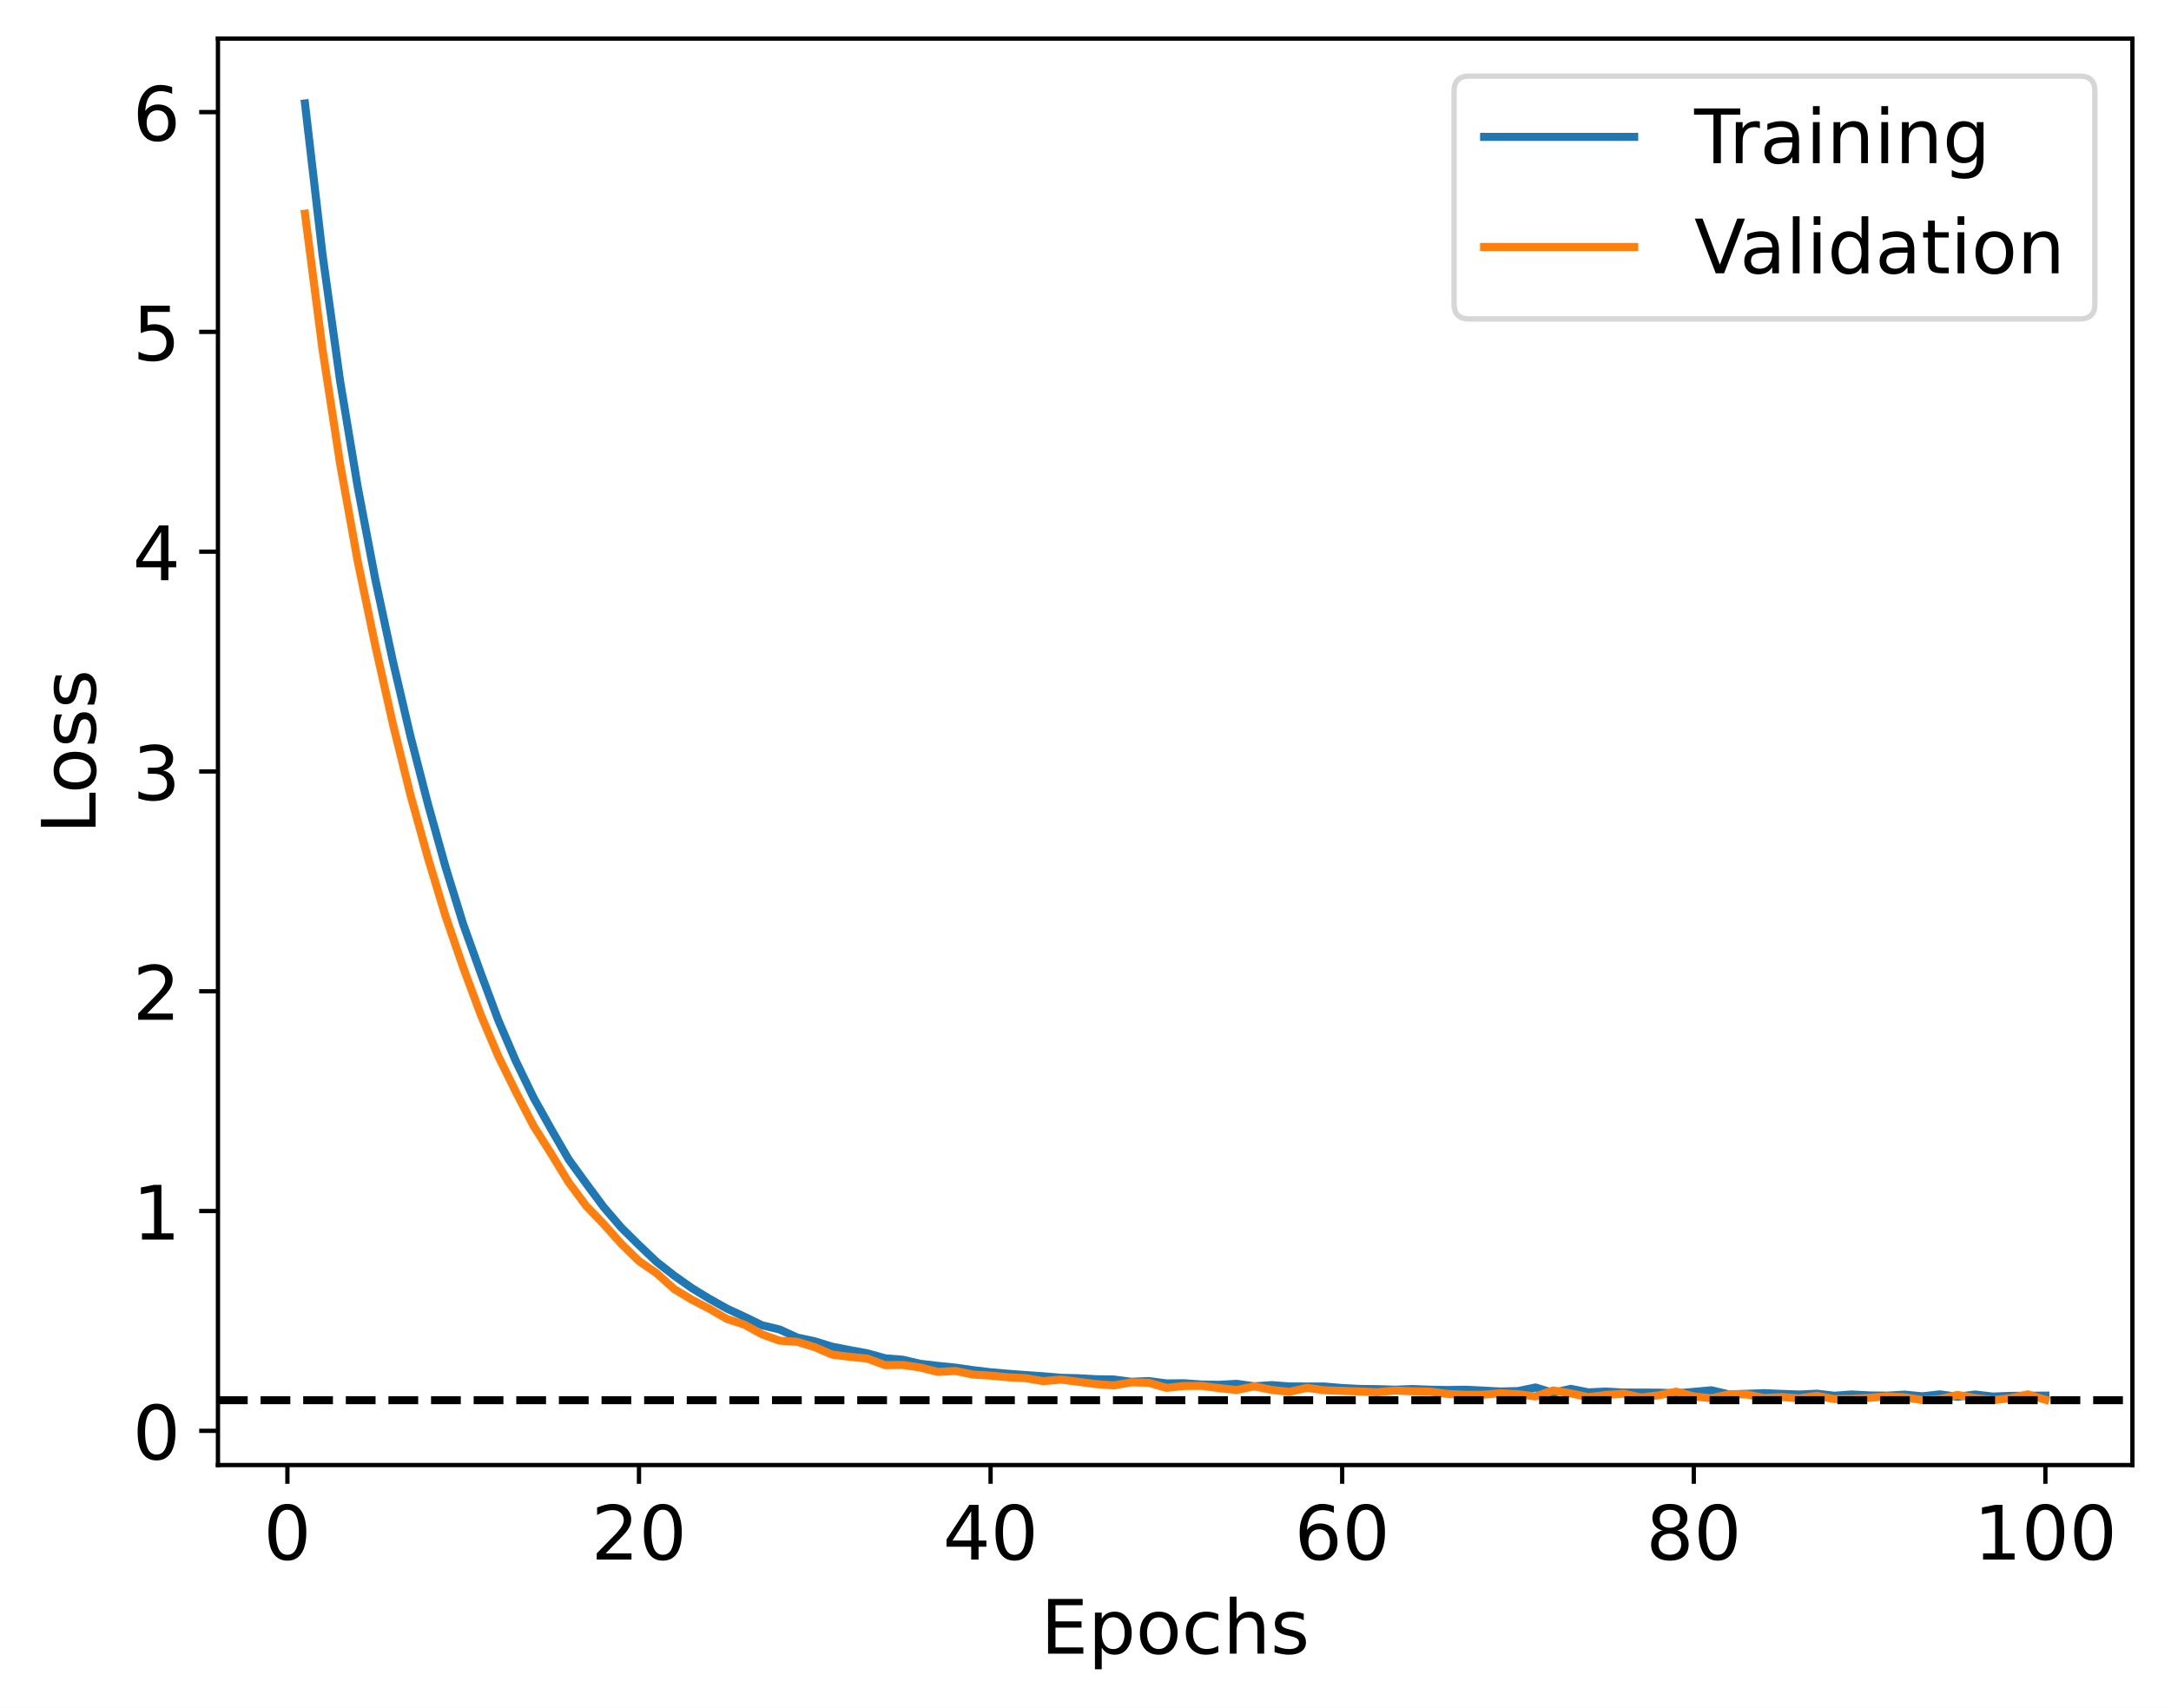
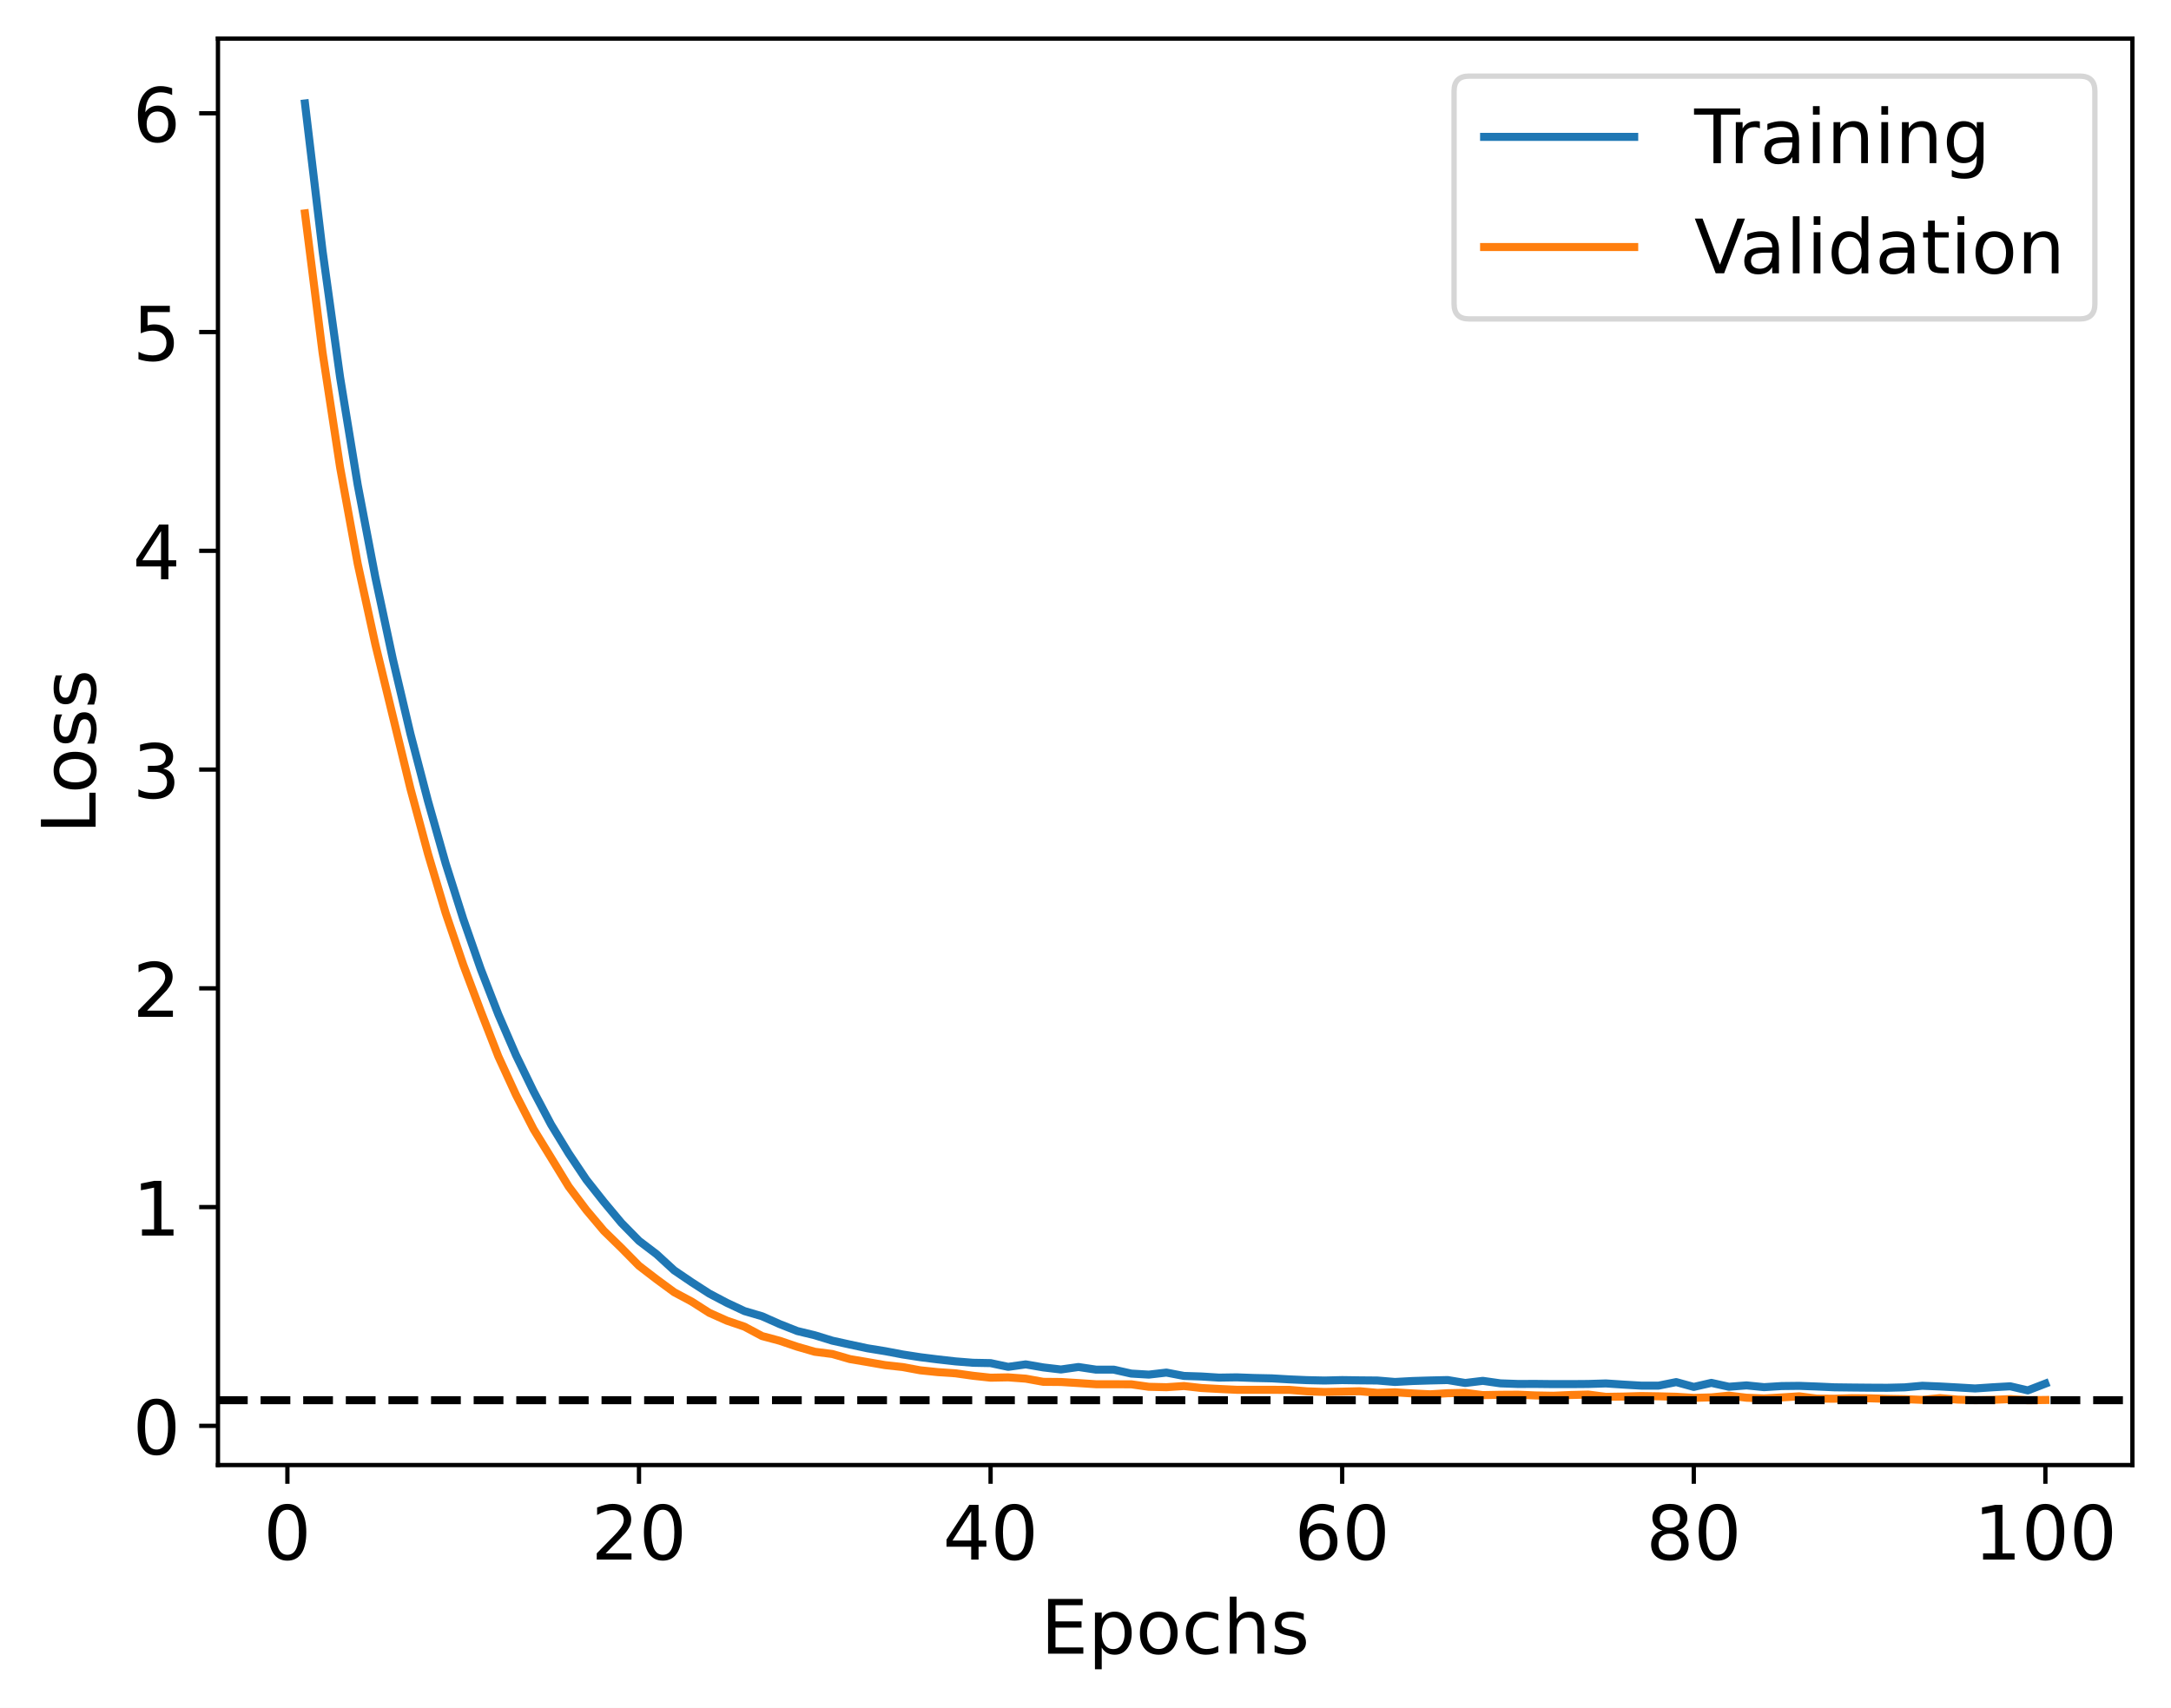
<svg xmlns="http://www.w3.org/2000/svg" xmlns:xlink="http://www.w3.org/1999/xlink" width="404.977pt" height="318.611pt" viewBox="0 0 404.977 318.611" version="1.1">
  <defs>
    <style type="text/css">*{stroke-linejoin: round; stroke-linecap: butt}</style>
  </defs>
  <g id="figure_1">
    <g id="patch_1">
      <path d="M 0 318.611  L 404.977 318.611  L 404.977 0  L 0 0  z " style="fill: #ffffff" />
    </g>
    <g id="axes_1">
      <g id="patch_2">
        <path d="M 40.657 273.312  L 397.777 273.312  L 397.777 7.2  L 40.657 7.2  z " style="fill: #ffffff" />
      </g>
      <g id="matplotlib.axis_1">
        <g id="xtick_1">
          <g id="line2d_1">
            <defs>
-               <path id="m1211d227b6" d="M 0 0  L 0 3.5  " style="stroke: #000000; stroke-width: 0.8" />
-             </defs>
-             <g>
-               <use xlink:href="#m1211d227b6" x="53.61" y="273.312" style="stroke: #000000; stroke-width: 0.8" />
+               <path id="m333c4fe275" d="M 0 0  L 0 3.5  " style="stroke: #000000; stroke-width: 0.8" />
+             </defs>
+             <g>
+               <use xlink:href="#m333c4fe275" x="53.61" y="273.312" style="stroke: #000000; stroke-width: 0.8" />
            </g>
          </g>
          <g id="text_1">
            <g transform="translate(49.15651 290.9498) scale(0.14 -0.14)">
              <defs>
                <path id="DejaVuSans-30" d="M 2034 4250  Q 1547 4250 1301 3770  Q 1056 3291 1056 2328  Q 1056 1369 1301 889  Q 1547 409 2034 409  Q 2525 409 2770 889  Q 3016 1369 3016 2328  Q 3016 3291 2770 3770  Q 2525 4250 2034 4250  z M 2034 4750  Q 2819 4750 3233 4129  Q 3647 3509 3647 2328  Q 3647 1150 3233 529  Q 2819 -91 2034 -91  Q 1250 -91 836 529  Q 422 1150 422 2328  Q 422 3509 836 4129  Q 1250 4750 2034 4750  z " transform="scale(0.015625)" />
              </defs>
              <use xlink:href="#DejaVuSans-30" />
            </g>
          </g>
        </g>
        <g id="xtick_2">
          <g id="line2d_2">
            <g>
-               <use xlink:href="#m1211d227b6" x="119.197" y="273.312" style="stroke: #000000; stroke-width: 0.8" />
+               <use xlink:href="#m333c4fe275" x="119.197" y="273.312" style="stroke: #000000; stroke-width: 0.8" />
            </g>
          </g>
          <g id="text_2">
            <g transform="translate(110.2895 290.9498) scale(0.14 -0.14)">
              <defs>
                <path id="DejaVuSans-32" d="M 1228 531  L 3431 531  L 3431 0  L 469 0  L 469 531  Q 828 903 1448 1529  Q 2069 2156 2228 2338  Q 2531 2678 2651 2914  Q 2772 3150 2772 3378  Q 2772 3750 2511 3984  Q 2250 4219 1831 4219  Q 1534 4219 1204 4116  Q 875 4013 500 3803  L 500 4441  Q 881 4594 1212 4672  Q 1544 4750 1819 4750  Q 2544 4750 2975 4387  Q 3406 4025 3406 3419  Q 3406 3131 3298 2873  Q 3191 2616 2906 2266  Q 2828 2175 2409 1742  Q 1991 1309 1228 531  z " transform="scale(0.015625)" />
              </defs>
              <use xlink:href="#DejaVuSans-32" />
              <use xlink:href="#DejaVuSans-30" x="63.623" />
            </g>
          </g>
        </g>
        <g id="xtick_3">
          <g id="line2d_3">
            <g>
-               <use xlink:href="#m1211d227b6" x="184.784" y="273.312" style="stroke: #000000; stroke-width: 0.8" />
+               <use xlink:href="#m333c4fe275" x="184.784" y="273.312" style="stroke: #000000; stroke-width: 0.8" />
            </g>
          </g>
          <g id="text_3">
            <g transform="translate(175.8763 290.9498) scale(0.14 -0.14)">
              <defs>
                <path id="DejaVuSans-34" d="M 2419 4116  L 825 1625  L 2419 1625  L 2419 4116  z M 2253 4666  L 3047 4666  L 3047 1625  L 3713 1625  L 3713 1100  L 3047 1100  L 3047 0  L 2419 0  L 2419 1100  L 313 1100  L 313 1709  L 2253 4666  z " transform="scale(0.015625)" />
              </defs>
              <use xlink:href="#DejaVuSans-34" />
              <use xlink:href="#DejaVuSans-30" x="63.623" />
            </g>
          </g>
        </g>
        <g id="xtick_4">
          <g id="line2d_4">
            <g>
-               <use xlink:href="#m1211d227b6" x="250.371" y="273.312" style="stroke: #000000; stroke-width: 0.8" />
+               <use xlink:href="#m333c4fe275" x="250.371" y="273.312" style="stroke: #000000; stroke-width: 0.8" />
            </g>
          </g>
          <g id="text_4">
            <g transform="translate(241.4631 290.9498) scale(0.14 -0.14)">
              <defs>
                <path id="DejaVuSans-36" d="M 2113 2584  Q 1688 2584 1439 2293  Q 1191 2003 1191 1497  Q 1191 994 1439 701  Q 1688 409 2113 409  Q 2538 409 2786 701  Q 3034 994 3034 1497  Q 3034 2003 2786 2293  Q 2538 2584 2113 2584  z M 3366 4563  L 3366 3988  Q 3128 4100 2886 4159  Q 2644 4219 2406 4219  Q 1781 4219 1451 3797  Q 1122 3375 1075 2522  Q 1259 2794 1537 2939  Q 1816 3084 2150 3084  Q 2853 3084 3261 2657  Q 3669 2231 3669 1497  Q 3669 778 3244 343  Q 2819 -91 2113 -91  Q 1303 -91 875 529  Q 447 1150 447 2328  Q 447 3434 972 4092  Q 1497 4750 2381 4750  Q 2619 4750 2861 4703  Q 3103 4656 3366 4563  z " transform="scale(0.015625)" />
              </defs>
              <use xlink:href="#DejaVuSans-36" />
              <use xlink:href="#DejaVuSans-30" x="63.623" />
            </g>
          </g>
        </g>
        <g id="xtick_5">
          <g id="line2d_5">
            <g>
-               <use xlink:href="#m1211d227b6" x="315.957" y="273.312" style="stroke: #000000; stroke-width: 0.8" />
+               <use xlink:href="#m333c4fe275" x="315.957" y="273.312" style="stroke: #000000; stroke-width: 0.8" />
            </g>
          </g>
          <g id="text_5">
            <g transform="translate(307.0499 290.9498) scale(0.14 -0.14)">
              <defs>
                <path id="DejaVuSans-38" d="M 2034 2216  Q 1584 2216 1326 1975  Q 1069 1734 1069 1313  Q 1069 891 1326 650  Q 1584 409 2034 409  Q 2484 409 2743 651  Q 3003 894 3003 1313  Q 3003 1734 2745 1975  Q 2488 2216 2034 2216  z M 1403 2484  Q 997 2584 770 2862  Q 544 3141 544 3541  Q 544 4100 942 4425  Q 1341 4750 2034 4750  Q 2731 4750 3128 4425  Q 3525 4100 3525 3541  Q 3525 3141 3298 2862  Q 3072 2584 2669 2484  Q 3125 2378 3379 2068  Q 3634 1759 3634 1313  Q 3634 634 3220 271  Q 2806 -91 2034 -91  Q 1263 -91 848 271  Q 434 634 434 1313  Q 434 1759 690 2068  Q 947 2378 1403 2484  z M 1172 3481  Q 1172 3119 1398 2916  Q 1625 2713 2034 2713  Q 2441 2713 2670 2916  Q 2900 3119 2900 3481  Q 2900 3844 2670 4047  Q 2441 4250 2034 4250  Q 1625 4250 1398 4047  Q 1172 3844 1172 3481  z " transform="scale(0.015625)" />
              </defs>
              <use xlink:href="#DejaVuSans-38" />
              <use xlink:href="#DejaVuSans-30" x="63.623" />
            </g>
          </g>
        </g>
        <g id="xtick_6">
          <g id="line2d_6">
            <g>
-               <use xlink:href="#m1211d227b6" x="381.544" y="273.312" style="stroke: #000000; stroke-width: 0.8" />
+               <use xlink:href="#m333c4fe275" x="381.544" y="273.312" style="stroke: #000000; stroke-width: 0.8" />
            </g>
          </g>
          <g id="text_6">
            <g transform="translate(368.1829 290.9498) scale(0.14 -0.14)">
              <defs>
                <path id="DejaVuSans-31" d="M 794 531  L 1825 531  L 1825 4091  L 703 3866  L 703 4441  L 1819 4666  L 2450 4666  L 2450 531  L 3481 531  L 3481 0  L 794 0  L 794 531  z " transform="scale(0.015625)" />
              </defs>
              <use xlink:href="#DejaVuSans-31" />
              <use xlink:href="#DejaVuSans-30" x="63.623" />
              <use xlink:href="#DejaVuSans-30" x="127.246" />
            </g>
          </g>
        </g>
        <g id="text_7">
          <g transform="translate(194.135 308.4992) scale(0.14 -0.14)">
            <defs>
              <path id="DejaVuSans-45" d="M 628 4666  L 3578 4666  L 3578 4134  L 1259 4134  L 1259 2753  L 3481 2753  L 3481 2222  L 1259 2222  L 1259 531  L 3634 531  L 3634 0  L 628 0  L 628 4666  z " transform="scale(0.015625)" />
              <path id="DejaVuSans-70" d="M 1159 525  L 1159 -1331  L 581 -1331  L 581 3500  L 1159 3500  L 1159 2969  Q 1341 3281 1617 3432  Q 1894 3584 2278 3584  Q 2916 3584 3314 3078  Q 3713 2572 3713 1747  Q 3713 922 3314 415  Q 2916 -91 2278 -91  Q 1894 -91 1617 61  Q 1341 213 1159 525  z M 3116 1747  Q 3116 2381 2855 2742  Q 2594 3103 2138 3103  Q 1681 3103 1420 2742  Q 1159 2381 1159 1747  Q 1159 1113 1420 752  Q 1681 391 2138 391  Q 2594 391 2855 752  Q 3116 1113 3116 1747  z " transform="scale(0.015625)" />
              <path id="DejaVuSans-6f" d="M 1959 3097  Q 1497 3097 1228 2736  Q 959 2375 959 1747  Q 959 1119 1226 758  Q 1494 397 1959 397  Q 2419 397 2687 759  Q 2956 1122 2956 1747  Q 2956 2369 2687 2733  Q 2419 3097 1959 3097  z M 1959 3584  Q 2709 3584 3137 3096  Q 3566 2609 3566 1747  Q 3566 888 3137 398  Q 2709 -91 1959 -91  Q 1206 -91 779 398  Q 353 888 353 1747  Q 353 2609 779 3096  Q 1206 3584 1959 3584  z " transform="scale(0.015625)" />
              <path id="DejaVuSans-63" d="M 3122 3366  L 3122 2828  Q 2878 2963 2633 3030  Q 2388 3097 2138 3097  Q 1578 3097 1268 2742  Q 959 2388 959 1747  Q 959 1106 1268 751  Q 1578 397 2138 397  Q 2388 397 2633 464  Q 2878 531 3122 666  L 3122 134  Q 2881 22 2623 -34  Q 2366 -91 2075 -91  Q 1284 -91 818 406  Q 353 903 353 1747  Q 353 2603 823 3093  Q 1294 3584 2113 3584  Q 2378 3584 2631 3529  Q 2884 3475 3122 3366  z " transform="scale(0.015625)" />
              <path id="DejaVuSans-68" d="M 3513 2113  L 3513 0  L 2938 0  L 2938 2094  Q 2938 2591 2744 2837  Q 2550 3084 2163 3084  Q 1697 3084 1428 2787  Q 1159 2491 1159 1978  L 1159 0  L 581 0  L 581 4863  L 1159 4863  L 1159 2956  Q 1366 3272 1645 3428  Q 1925 3584 2291 3584  Q 2894 3584 3203 3211  Q 3513 2838 3513 2113  z " transform="scale(0.015625)" />
              <path id="DejaVuSans-73" d="M 2834 3397  L 2834 2853  Q 2591 2978 2328 3040  Q 2066 3103 1784 3103  Q 1356 3103 1142 2972  Q 928 2841 928 2578  Q 928 2378 1081 2264  Q 1234 2150 1697 2047  L 1894 2003  Q 2506 1872 2764 1633  Q 3022 1394 3022 966  Q 3022 478 2636 193  Q 2250 -91 1575 -91  Q 1294 -91 989 -36  Q 684 19 347 128  L 347 722  Q 666 556 975 473  Q 1284 391 1588 391  Q 1994 391 2212 530  Q 2431 669 2431 922  Q 2431 1156 2273 1281  Q 2116 1406 1581 1522  L 1381 1569  Q 847 1681 609 1914  Q 372 2147 372 2553  Q 372 3047 722 3315  Q 1072 3584 1716 3584  Q 2034 3584 2315 3537  Q 2597 3491 2834 3397  z " transform="scale(0.015625)" />
            </defs>
            <use xlink:href="#DejaVuSans-45" />
            <use xlink:href="#DejaVuSans-70" x="63.184" />
            <use xlink:href="#DejaVuSans-6f" x="126.66" />
            <use xlink:href="#DejaVuSans-63" x="187.842" />
            <use xlink:href="#DejaVuSans-68" x="242.822" />
            <use xlink:href="#DejaVuSans-73" x="306.201" />
          </g>
        </g>
      </g>
      <g id="matplotlib.axis_2">
        <g id="ytick_1">
          <g id="line2d_7">
            <defs>
-               <path id="m5704a58a2a" d="M 0 0  L -3.5 0  " style="stroke: #000000; stroke-width: 0.8" />
-             </defs>
-             <g>
-               <use xlink:href="#m5704a58a2a" x="40.657" y="266.931" style="stroke: #000000; stroke-width: 0.8" />
+               <path id="mefab76503d" d="M 0 0  L -3.5 0  " style="stroke: #000000; stroke-width: 0.8" />
+             </defs>
+             <g>
+               <use xlink:href="#mefab76503d" x="40.657" y="265.997" style="stroke: #000000; stroke-width: 0.8" />
            </g>
          </g>
          <g id="text_8">
-             <g transform="translate(24.74938 272.2498) scale(0.14 -0.14)">
+             <g transform="translate(24.74938 271.3163) scale(0.14 -0.14)">
              <use xlink:href="#DejaVuSans-30" />
            </g>
          </g>
        </g>
        <g id="ytick_2">
          <g id="line2d_8">
            <g>
-               <use xlink:href="#m5704a58a2a" x="40.657" y="225.928" style="stroke: #000000; stroke-width: 0.8" />
+               <use xlink:href="#mefab76503d" x="40.657" y="225.187" style="stroke: #000000; stroke-width: 0.8" />
            </g>
          </g>
          <g id="text_9">
-             <g transform="translate(24.74938 231.2467) scale(0.14 -0.14)">
+             <g transform="translate(24.74938 230.5058) scale(0.14 -0.14)">
              <use xlink:href="#DejaVuSans-31" />
            </g>
          </g>
        </g>
        <g id="ytick_3">
          <g id="line2d_9">
            <g>
-               <use xlink:href="#m5704a58a2a" x="40.657" y="184.925" style="stroke: #000000; stroke-width: 0.8" />
+               <use xlink:href="#mefab76503d" x="40.657" y="184.376" style="stroke: #000000; stroke-width: 0.8" />
            </g>
          </g>
          <g id="text_10">
-             <g transform="translate(24.74938 190.2437) scale(0.14 -0.14)">
+             <g transform="translate(24.74938 189.6953) scale(0.14 -0.14)">
              <use xlink:href="#DejaVuSans-32" />
            </g>
          </g>
        </g>
        <g id="ytick_4">
          <g id="line2d_10">
            <g>
-               <use xlink:href="#m5704a58a2a" x="40.657" y="143.922" style="stroke: #000000; stroke-width: 0.8" />
+               <use xlink:href="#mefab76503d" x="40.657" y="143.566" style="stroke: #000000; stroke-width: 0.8" />
            </g>
          </g>
          <g id="text_11">
-             <g transform="translate(24.74938 149.2406) scale(0.14 -0.14)">
+             <g transform="translate(24.74938 148.8848) scale(0.14 -0.14)">
              <defs>
                <path id="DejaVuSans-33" d="M 2597 2516  Q 3050 2419 3304 2112  Q 3559 1806 3559 1356  Q 3559 666 3084 287  Q 2609 -91 1734 -91  Q 1441 -91 1130 -33  Q 819 25 488 141  L 488 750  Q 750 597 1062 519  Q 1375 441 1716 441  Q 2309 441 2620 675  Q 2931 909 2931 1356  Q 2931 1769 2642 2001  Q 2353 2234 1838 2234  L 1294 2234  L 1294 2753  L 1863 2753  Q 2328 2753 2575 2939  Q 2822 3125 2822 3475  Q 2822 3834 2567 4026  Q 2313 4219 1838 4219  Q 1578 4219 1281 4162  Q 984 4106 628 3988  L 628 4550  Q 988 4650 1302 4700  Q 1616 4750 1894 4750  Q 2613 4750 3031 4423  Q 3450 4097 3450 3541  Q 3450 3153 3228 2886  Q 3006 2619 2597 2516  z " transform="scale(0.015625)" />
              </defs>
              <use xlink:href="#DejaVuSans-33" />
            </g>
          </g>
        </g>
        <g id="ytick_5">
          <g id="line2d_11">
            <g>
-               <use xlink:href="#m5704a58a2a" x="40.657" y="102.919" style="stroke: #000000; stroke-width: 0.8" />
+               <use xlink:href="#mefab76503d" x="40.657" y="102.755" style="stroke: #000000; stroke-width: 0.8" />
            </g>
          </g>
          <g id="text_12">
-             <g transform="translate(24.74938 108.2376) scale(0.14 -0.14)">
+             <g transform="translate(24.74938 108.0743) scale(0.14 -0.14)">
              <use xlink:href="#DejaVuSans-34" />
            </g>
          </g>
        </g>
        <g id="ytick_6">
          <g id="line2d_12">
            <g>
-               <use xlink:href="#m5704a58a2a" x="40.657" y="61.916" style="stroke: #000000; stroke-width: 0.8" />
+               <use xlink:href="#mefab76503d" x="40.657" y="61.945" style="stroke: #000000; stroke-width: 0.8" />
            </g>
          </g>
          <g id="text_13">
-             <g transform="translate(24.74938 67.23452) scale(0.14 -0.14)">
+             <g transform="translate(24.74938 67.2638) scale(0.14 -0.14)">
              <defs>
                <path id="DejaVuSans-35" d="M 691 4666  L 3169 4666  L 3169 4134  L 1269 4134  L 1269 2991  Q 1406 3038 1543 3061  Q 1681 3084 1819 3084  Q 2600 3084 3056 2656  Q 3513 2228 3513 1497  Q 3513 744 3044 326  Q 2575 -91 1722 -91  Q 1428 -91 1123 -41  Q 819 9 494 109  L 494 744  Q 775 591 1075 516  Q 1375 441 1709 441  Q 2250 441 2565 725  Q 2881 1009 2881 1497  Q 2881 1984 2565 2268  Q 2250 2553 1709 2553  Q 1456 2553 1204 2497  Q 953 2441 691 2322  L 691 4666  z " transform="scale(0.015625)" />
              </defs>
              <use xlink:href="#DejaVuSans-35" />
            </g>
          </g>
        </g>
        <g id="ytick_7">
          <g id="line2d_13">
            <g>
-               <use xlink:href="#m5704a58a2a" x="40.657" y="20.913" style="stroke: #000000; stroke-width: 0.8" />
+               <use xlink:href="#mefab76503d" x="40.657" y="21.134" style="stroke: #000000; stroke-width: 0.8" />
            </g>
          </g>
          <g id="text_14">
-             <g transform="translate(24.74938 26.23147) scale(0.14 -0.14)">
+             <g transform="translate(24.74938 26.45331) scale(0.14 -0.14)">
              <use xlink:href="#DejaVuSans-36" />
            </g>
          </g>
        </g>
        <g id="text_15">
          <g transform="translate(17.83781 155.6101) rotate(-90) scale(0.14 -0.14)">
            <defs>
              <path id="DejaVuSans-4c" d="M 628 4666  L 1259 4666  L 1259 531  L 3531 531  L 3531 0  L 628 0  L 628 4666  z " transform="scale(0.015625)" />
            </defs>
            <use xlink:href="#DejaVuSans-4c" />
            <use xlink:href="#DejaVuSans-6f" x="53.963" />
            <use xlink:href="#DejaVuSans-73" x="115.145" />
            <use xlink:href="#DejaVuSans-73" x="167.244" />
          </g>
        </g>
      </g>
      <g id="line2d_14">
-         <path d="M 56.89 19.296  L 60.169 47.541  L 63.448 71.097  L 66.728 90.843  L 70.007 108.069  L 73.286 123.344  L 76.566 137.34  L 79.845 150.041  L 83.124 161.791  L 86.404 172.403  L 89.683 181.545  L 92.962 190.352  L 96.242 197.985  L 99.521 204.753  L 102.8 210.621  L 106.08 216.294  L 109.359 220.807  L 112.638 225.22  L 115.918 229.04  L 119.197 232.277  L 122.476 235.398  L 125.756 237.969  L 129.035 240.288  L 132.314 242.288  L 135.594 244.124  L 138.873 245.643  L 142.152 247.238  L 145.432 248.026  L 148.711 249.523  L 151.99 250.229  L 155.27 251.235  L 158.549 251.875  L 161.828 252.478  L 165.108 253.394  L 168.387 253.661  L 171.666 254.421  L 174.946 254.809  L 178.225 255.136  L 181.504 255.606  L 184.784 256.001  L 188.063 256.281  L 191.342 256.523  L 194.622 256.751  L 197.901 257.036  L 201.181 257.115  L 204.46 257.303  L 207.739 257.349  L 211.019 257.777  L 214.298 257.641  L 217.577 258.081  L 220.857 258.05  L 224.136 258.287  L 227.415 258.344  L 230.695 258.16  L 233.974 258.619  L 237.253 258.398  L 240.533 258.647  L 243.812 258.658  L 247.091 258.663  L 250.371 258.943  L 253.65 259.11  L 256.929 259.148  L 260.209 259.25  L 263.488 259.129  L 266.767 259.255  L 270.047 259.315  L 273.326 259.261  L 276.605 259.417  L 279.885 259.591  L 283.164 259.513  L 286.443 258.841  L 289.723 259.845  L 293.002 259.093  L 296.281 259.755  L 299.561 259.604  L 302.84 259.783  L 306.119 259.795  L 309.399 259.804  L 312.678 259.939  L 315.957 259.662  L 319.237 259.363  L 322.516 260.13  L 325.795 260.019  L 329.075 259.898  L 332.354 260.033  L 335.633 260.155  L 338.913 259.996  L 342.192 260.378  L 345.471 260.143  L 348.751 260.323  L 352.03 260.358  L 355.309 260.17  L 358.589 260.488  L 361.868 260.12  L 365.147 260.576  L 368.427 260.147  L 371.706 260.53  L 374.985 260.407  L 378.265 260.387  L 381.544 260.356  " clip-path="url(#pe4dc1dc773)" style="fill: none; stroke: #1f77b4; stroke-width: 1.5; stroke-linecap: square" />
+         <path d="M 56.89 19.296  L 60.169 46.796  L 63.448 70.441  L 66.728 90.474  L 70.007 107.644  L 73.286 122.995  L 76.566 136.914  L 79.845 149.471  L 83.124 161.053  L 86.404 171.413  L 89.683 180.8  L 92.962 189.249  L 96.242 196.826  L 99.521 203.586  L 102.8 209.796  L 106.08 215.169  L 109.359 220.061  L 112.638 224.211  L 115.918 228.14  L 119.197 231.483  L 122.476 233.975  L 125.756 236.989  L 129.035 239.213  L 132.314 241.325  L 135.594 243.052  L 138.873 244.59  L 142.152 245.554  L 145.432 247.011  L 148.711 248.307  L 151.99 249.1  L 155.27 250.11  L 158.549 250.832  L 161.828 251.533  L 165.108 252.065  L 168.387 252.685  L 171.666 253.193  L 174.946 253.603  L 178.225 253.972  L 181.504 254.234  L 184.784 254.296  L 188.063 254.994  L 191.342 254.531  L 194.622 255.1  L 197.901 255.485  L 201.181 255.022  L 204.46 255.513  L 207.739 255.513  L 211.019 256.248  L 214.298 256.442  L 217.577 256.062  L 220.857 256.687  L 224.136 256.793  L 227.415 257  L 230.695 256.951  L 233.974 257.072  L 237.253 257.141  L 240.533 257.331  L 243.812 257.473  L 247.091 257.544  L 250.371 257.464  L 253.65 257.513  L 256.929 257.541  L 260.209 257.812  L 263.488 257.635  L 266.767 257.533  L 270.047 257.457  L 273.326 258.001  L 276.605 257.604  L 279.885 258.07  L 283.164 258.186  L 286.443 258.176  L 289.723 258.212  L 293.002 258.212  L 296.281 258.187  L 299.561 258.086  L 302.84 258.303  L 306.119 258.495  L 309.399 258.495  L 312.678 257.836  L 315.957 258.736  L 319.237 257.981  L 322.516 258.706  L 325.795 258.452  L 329.075 258.782  L 332.354 258.576  L 335.633 258.539  L 338.913 258.661  L 342.192 258.81  L 345.471 258.85  L 348.751 258.88  L 352.03 258.897  L 355.309 258.817  L 358.589 258.521  L 361.868 258.655  L 365.147 258.835  L 368.427 259.026  L 371.706 258.806  L 374.985 258.621  L 378.265 259.384  L 381.544 258.122  " clip-path="url(#p6f2b691028)" style="fill: none; stroke: #1f77b4; stroke-width: 1.5; stroke-linecap: square" />
      </g>
      <g id="line2d_15">
-         <path d="M 56.89 39.861  L 60.169 65.245  L 63.448 86.547  L 66.728 104.722  L 70.007 120.448  L 73.286 135.05  L 76.566 148.302  L 79.845 160.099  L 83.124 170.947  L 86.404 180.476  L 89.683 189.316  L 92.962 197.068  L 96.242 203.722  L 99.521 210.027  L 102.8 215.21  L 106.08 220.568  L 109.359 224.986  L 112.638 228.392  L 115.918 232.066  L 119.197 235.261  L 122.476 237.518  L 125.756 240.471  L 129.035 242.457  L 132.314 244.151  L 135.594 246.05  L 138.873 247.126  L 142.152 248.931  L 145.432 250.113  L 148.711 250.326  L 151.99 251.328  L 155.27 252.725  L 158.549 253.128  L 161.828 253.457  L 165.108 254.675  L 168.387 254.636  L 171.666 255.12  L 174.946 255.934  L 178.225 255.761  L 181.504 256.435  L 184.784 256.635  L 188.063 256.939  L 191.342 257.108  L 194.622 257.659  L 197.901 257.367  L 201.181 257.781  L 204.46 258.21  L 207.739 258.459  L 211.019 257.885  L 214.298 257.96  L 217.577 258.916  L 220.857 258.566  L 224.136 258.54  L 227.415 258.965  L 230.695 259.312  L 233.974 258.627  L 237.253 259.305  L 240.533 259.652  L 243.812 258.908  L 247.091 259.369  L 250.371 259.475  L 253.65 259.586  L 256.929 259.727  L 260.209 259.411  L 263.488 259.552  L 266.767 259.616  L 270.047 260.047  L 273.326 260.202  L 276.605 260.201  L 279.885 259.913  L 283.164 260.095  L 286.443 260.509  L 289.723 259.394  L 293.002 259.942  L 296.281 260.647  L 299.561 260.245  L 302.84 259.989  L 306.119 260.711  L 309.399 260.303  L 312.678 259.625  L 315.957 260.513  L 319.237 260.853  L 322.516 260.118  L 325.795 260.131  L 329.075 260.805  L 332.354 260.627  L 335.633 260.855  L 338.913 260.398  L 342.192 261.003  L 345.471 260.952  L 348.751 260.765  L 352.03 260.496  L 355.309 260.663  L 358.589 261.198  L 361.868 260.992  L 365.147 260.232  L 368.427 260.797  L 371.706 261.216  L 374.985 260.855  L 378.265 260.121  L 381.544 261.136  " clip-path="url(#pe4dc1dc773)" style="fill: none; stroke: #ff7f0e; stroke-width: 1.5; stroke-linecap: square" />
+         <path d="M 56.89 39.81  L 60.169 65.77  L 63.448 87.223  L 66.728 105.182  L 70.007 120.171  L 73.286 133.656  L 76.566 147.143  L 79.845 159.293  L 83.124 170.305  L 86.404 179.948  L 89.683 188.668  L 92.962 197.087  L 96.242 204.236  L 99.521 210.642  L 102.8 215.985  L 106.08 221.357  L 109.359 225.718  L 112.638 229.612  L 115.918 232.811  L 119.197 236.138  L 122.476 238.656  L 125.756 241.068  L 129.035 242.821  L 132.314 244.914  L 135.594 246.38  L 138.873 247.498  L 142.152 249.248  L 145.432 250.124  L 148.711 251.235  L 151.99 252.179  L 155.27 252.598  L 158.549 253.547  L 161.828 254.101  L 165.108 254.671  L 168.387 255.032  L 171.666 255.64  L 174.946 255.978  L 178.225 256.198  L 181.504 256.657  L 184.784 257.015  L 188.063 256.954  L 191.342 257.196  L 194.622 257.789  L 197.901 257.818  L 201.181 258.02  L 204.46 258.238  L 207.739 258.243  L 211.019 258.249  L 214.298 258.714  L 217.577 258.791  L 220.857 258.574  L 224.136 258.942  L 227.415 259.118  L 230.695 259.273  L 233.974 259.275  L 237.253 259.279  L 240.533 259.29  L 243.812 259.56  L 247.091 259.681  L 250.371 259.62  L 253.65 259.543  L 256.929 259.841  L 260.209 259.743  L 263.488 259.951  L 266.767 260.115  L 270.047 259.909  L 273.326 259.843  L 276.605 260.266  L 279.885 260.203  L 283.164 260.184  L 286.443 260.326  L 289.723 260.385  L 293.002 260.244  L 296.281 260.159  L 299.561 260.59  L 302.84 260.536  L 306.119 260.438  L 309.399 260.49  L 312.678 260.573  L 315.957 260.778  L 319.237 260.688  L 322.516 260.363  L 325.795 260.753  L 329.075 260.878  L 332.354 260.698  L 335.633 260.491  L 338.913 260.921  L 342.192 260.941  L 345.471 260.836  L 348.751 260.862  L 352.03 260.959  L 355.309 261.018  L 358.589 261.155  L 361.868 260.823  L 365.147 261.105  L 368.427 261.202  L 371.706 261.153  L 374.985 261.011  L 378.265 261.216  L 381.544 261.175  " clip-path="url(#p6f2b691028)" style="fill: none; stroke: #ff7f0e; stroke-width: 1.5; stroke-linecap: square" />
      </g>
      <g id="line2d_16">
-         <path d="M 40.657 261.216  L 397.777 261.216  " clip-path="url(#pe4dc1dc773)" style="fill: none; stroke-dasharray: 5.55,2.4; stroke-dashoffset: 0; stroke: #000000; stroke-width: 1.5" />
+         <path d="M 40.657 261.216  L 397.777 261.216  " clip-path="url(#p6f2b691028)" style="fill: none; stroke-dasharray: 5.55,2.4; stroke-dashoffset: 0; stroke: #000000; stroke-width: 1.5" />
      </g>
      <g id="patch_3">
        <path d="M 40.657 273.312  L 40.657 7.2  " style="fill: none; stroke: #000000; stroke-width: 0.8; stroke-linejoin: miter; stroke-linecap: square" />
      </g>
      <g id="patch_4">
        <path d="M 397.777 273.312  L 397.777 7.2  " style="fill: none; stroke: #000000; stroke-width: 0.8; stroke-linejoin: miter; stroke-linecap: square" />
      </g>
      <g id="patch_5">
        <path d="M 40.657 273.312  L 397.777 273.312  " style="fill: none; stroke: #000000; stroke-width: 0.8; stroke-linejoin: miter; stroke-linecap: square" />
      </g>
      <g id="patch_6">
        <path d="M 40.657 7.2  L 397.777 7.2  " style="fill: none; stroke: #000000; stroke-width: 0.8; stroke-linejoin: miter; stroke-linecap: square" />
      </g>
      <g id="legend_1">
        <g id="patch_7">
          <path d="M 274.043 59.499  L 387.977 59.499  Q 390.777 59.499 390.777 56.699  L 390.777 17  Q 390.777 14.2 387.977 14.2  L 274.043 14.2  Q 271.243 14.2 271.243 17  L 271.243 56.699  Q 271.243 59.499 274.043 59.499  z " style="fill: #ffffff; opacity: 0.8; stroke: #cccccc; stroke-linejoin: miter" />
        </g>
        <g id="line2d_17">
          <path d="M 276.843 25.538  L 290.843 25.538  L 304.843 25.538  " style="fill: none; stroke: #1f77b4; stroke-width: 1.5; stroke-linecap: square" />
        </g>
        <g id="text_16">
          <g transform="translate(316.0431 30.43781) scale(0.14 -0.14)">
            <defs>
              <path id="DejaVuSans-54" d="M -19 4666  L 3928 4666  L 3928 4134  L 2272 4134  L 2272 0  L 1638 0  L 1638 4134  L -19 4134  L -19 4666  z " transform="scale(0.015625)" />
              <path id="DejaVuSans-72" d="M 2631 2963  Q 2534 3019 2420 3045  Q 2306 3072 2169 3072  Q 1681 3072 1420 2755  Q 1159 2438 1159 1844  L 1159 0  L 581 0  L 581 3500  L 1159 3500  L 1159 2956  Q 1341 3275 1631 3429  Q 1922 3584 2338 3584  Q 2397 3584 2469 3576  Q 2541 3569 2628 3553  L 2631 2963  z " transform="scale(0.015625)" />
              <path id="DejaVuSans-61" d="M 2194 1759  Q 1497 1759 1228 1600  Q 959 1441 959 1056  Q 959 750 1161 570  Q 1363 391 1709 391  Q 2188 391 2477 730  Q 2766 1069 2766 1631  L 2766 1759  L 2194 1759  z M 3341 1997  L 3341 0  L 2766 0  L 2766 531  Q 2569 213 2275 61  Q 1981 -91 1556 -91  Q 1019 -91 701 211  Q 384 513 384 1019  Q 384 1609 779 1909  Q 1175 2209 1959 2209  L 2766 2209  L 2766 2266  Q 2766 2663 2505 2880  Q 2244 3097 1772 3097  Q 1472 3097 1187 3025  Q 903 2953 641 2809  L 641 3341  Q 956 3463 1253 3523  Q 1550 3584 1831 3584  Q 2591 3584 2966 3190  Q 3341 2797 3341 1997  z " transform="scale(0.015625)" />
              <path id="DejaVuSans-69" d="M 603 3500  L 1178 3500  L 1178 0  L 603 0  L 603 3500  z M 603 4863  L 1178 4863  L 1178 4134  L 603 4134  L 603 4863  z " transform="scale(0.015625)" />
              <path id="DejaVuSans-6e" d="M 3513 2113  L 3513 0  L 2938 0  L 2938 2094  Q 2938 2591 2744 2837  Q 2550 3084 2163 3084  Q 1697 3084 1428 2787  Q 1159 2491 1159 1978  L 1159 0  L 581 0  L 581 3500  L 1159 3500  L 1159 2956  Q 1366 3272 1645 3428  Q 1925 3584 2291 3584  Q 2894 3584 3203 3211  Q 3513 2838 3513 2113  z " transform="scale(0.015625)" />
              <path id="DejaVuSans-67" d="M 2906 1791  Q 2906 2416 2648 2759  Q 2391 3103 1925 3103  Q 1463 3103 1205 2759  Q 947 2416 947 1791  Q 947 1169 1205 825  Q 1463 481 1925 481  Q 2391 481 2648 825  Q 2906 1169 2906 1791  z M 3481 434  Q 3481 -459 3084 -895  Q 2688 -1331 1869 -1331  Q 1566 -1331 1297 -1286  Q 1028 -1241 775 -1147  L 775 -588  Q 1028 -725 1275 -790  Q 1522 -856 1778 -856  Q 2344 -856 2625 -561  Q 2906 -266 2906 331  L 2906 616  Q 2728 306 2450 153  Q 2172 0 1784 0  Q 1141 0 747 490  Q 353 981 353 1791  Q 353 2603 747 3093  Q 1141 3584 1784 3584  Q 2172 3584 2450 3431  Q 2728 3278 2906 2969  L 2906 3500  L 3481 3500  L 3481 434  z " transform="scale(0.015625)" />
            </defs>
            <use xlink:href="#DejaVuSans-54" />
            <use xlink:href="#DejaVuSans-72" x="46.334" />
            <use xlink:href="#DejaVuSans-61" x="87.447" />
            <use xlink:href="#DejaVuSans-69" x="148.727" />
            <use xlink:href="#DejaVuSans-6e" x="176.51" />
            <use xlink:href="#DejaVuSans-69" x="239.889" />
            <use xlink:href="#DejaVuSans-6e" x="267.672" />
            <use xlink:href="#DejaVuSans-67" x="331.051" />
          </g>
        </g>
        <g id="line2d_18">
          <path d="M 276.843 46.087  L 290.843 46.087  L 304.843 46.087  " style="fill: none; stroke: #ff7f0e; stroke-width: 1.5; stroke-linecap: square" />
        </g>
        <g id="text_17">
          <g transform="translate(316.0431 50.98719) scale(0.14 -0.14)">
            <defs>
              <path id="DejaVuSans-56" d="M 1831 0  L 50 4666  L 709 4666  L 2188 738  L 3669 4666  L 4325 4666  L 2547 0  L 1831 0  z " transform="scale(0.015625)" />
              <path id="DejaVuSans-6c" d="M 603 4863  L 1178 4863  L 1178 0  L 603 0  L 603 4863  z " transform="scale(0.015625)" />
              <path id="DejaVuSans-64" d="M 2906 2969  L 2906 4863  L 3481 4863  L 3481 0  L 2906 0  L 2906 525  Q 2725 213 2448 61  Q 2172 -91 1784 -91  Q 1150 -91 751 415  Q 353 922 353 1747  Q 353 2572 751 3078  Q 1150 3584 1784 3584  Q 2172 3584 2448 3432  Q 2725 3281 2906 2969  z M 947 1747  Q 947 1113 1208 752  Q 1469 391 1925 391  Q 2381 391 2643 752  Q 2906 1113 2906 1747  Q 2906 2381 2643 2742  Q 2381 3103 1925 3103  Q 1469 3103 1208 2742  Q 947 2381 947 1747  z " transform="scale(0.015625)" />
              <path id="DejaVuSans-74" d="M 1172 4494  L 1172 3500  L 2356 3500  L 2356 3053  L 1172 3053  L 1172 1153  Q 1172 725 1289 603  Q 1406 481 1766 481  L 2356 481  L 2356 0  L 1766 0  Q 1100 0 847 248  Q 594 497 594 1153  L 594 3053  L 172 3053  L 172 3500  L 594 3500  L 594 4494  L 1172 4494  z " transform="scale(0.015625)" />
            </defs>
            <use xlink:href="#DejaVuSans-56" />
            <use xlink:href="#DejaVuSans-61" x="60.658" />
            <use xlink:href="#DejaVuSans-6c" x="121.938" />
            <use xlink:href="#DejaVuSans-69" x="149.721" />
            <use xlink:href="#DejaVuSans-64" x="177.504" />
            <use xlink:href="#DejaVuSans-61" x="240.98" />
            <use xlink:href="#DejaVuSans-74" x="302.26" />
            <use xlink:href="#DejaVuSans-69" x="341.469" />
            <use xlink:href="#DejaVuSans-6f" x="369.252" />
            <use xlink:href="#DejaVuSans-6e" x="430.434" />
          </g>
        </g>
      </g>
    </g>
  </g>
  <defs>
-     <clipPath id="pe4dc1dc773">
+     <clipPath id="p6f2b691028">
      <rect x="40.657" y="7.2" width="357.12" height="266.112" />
    </clipPath>
  </defs>
</svg>
